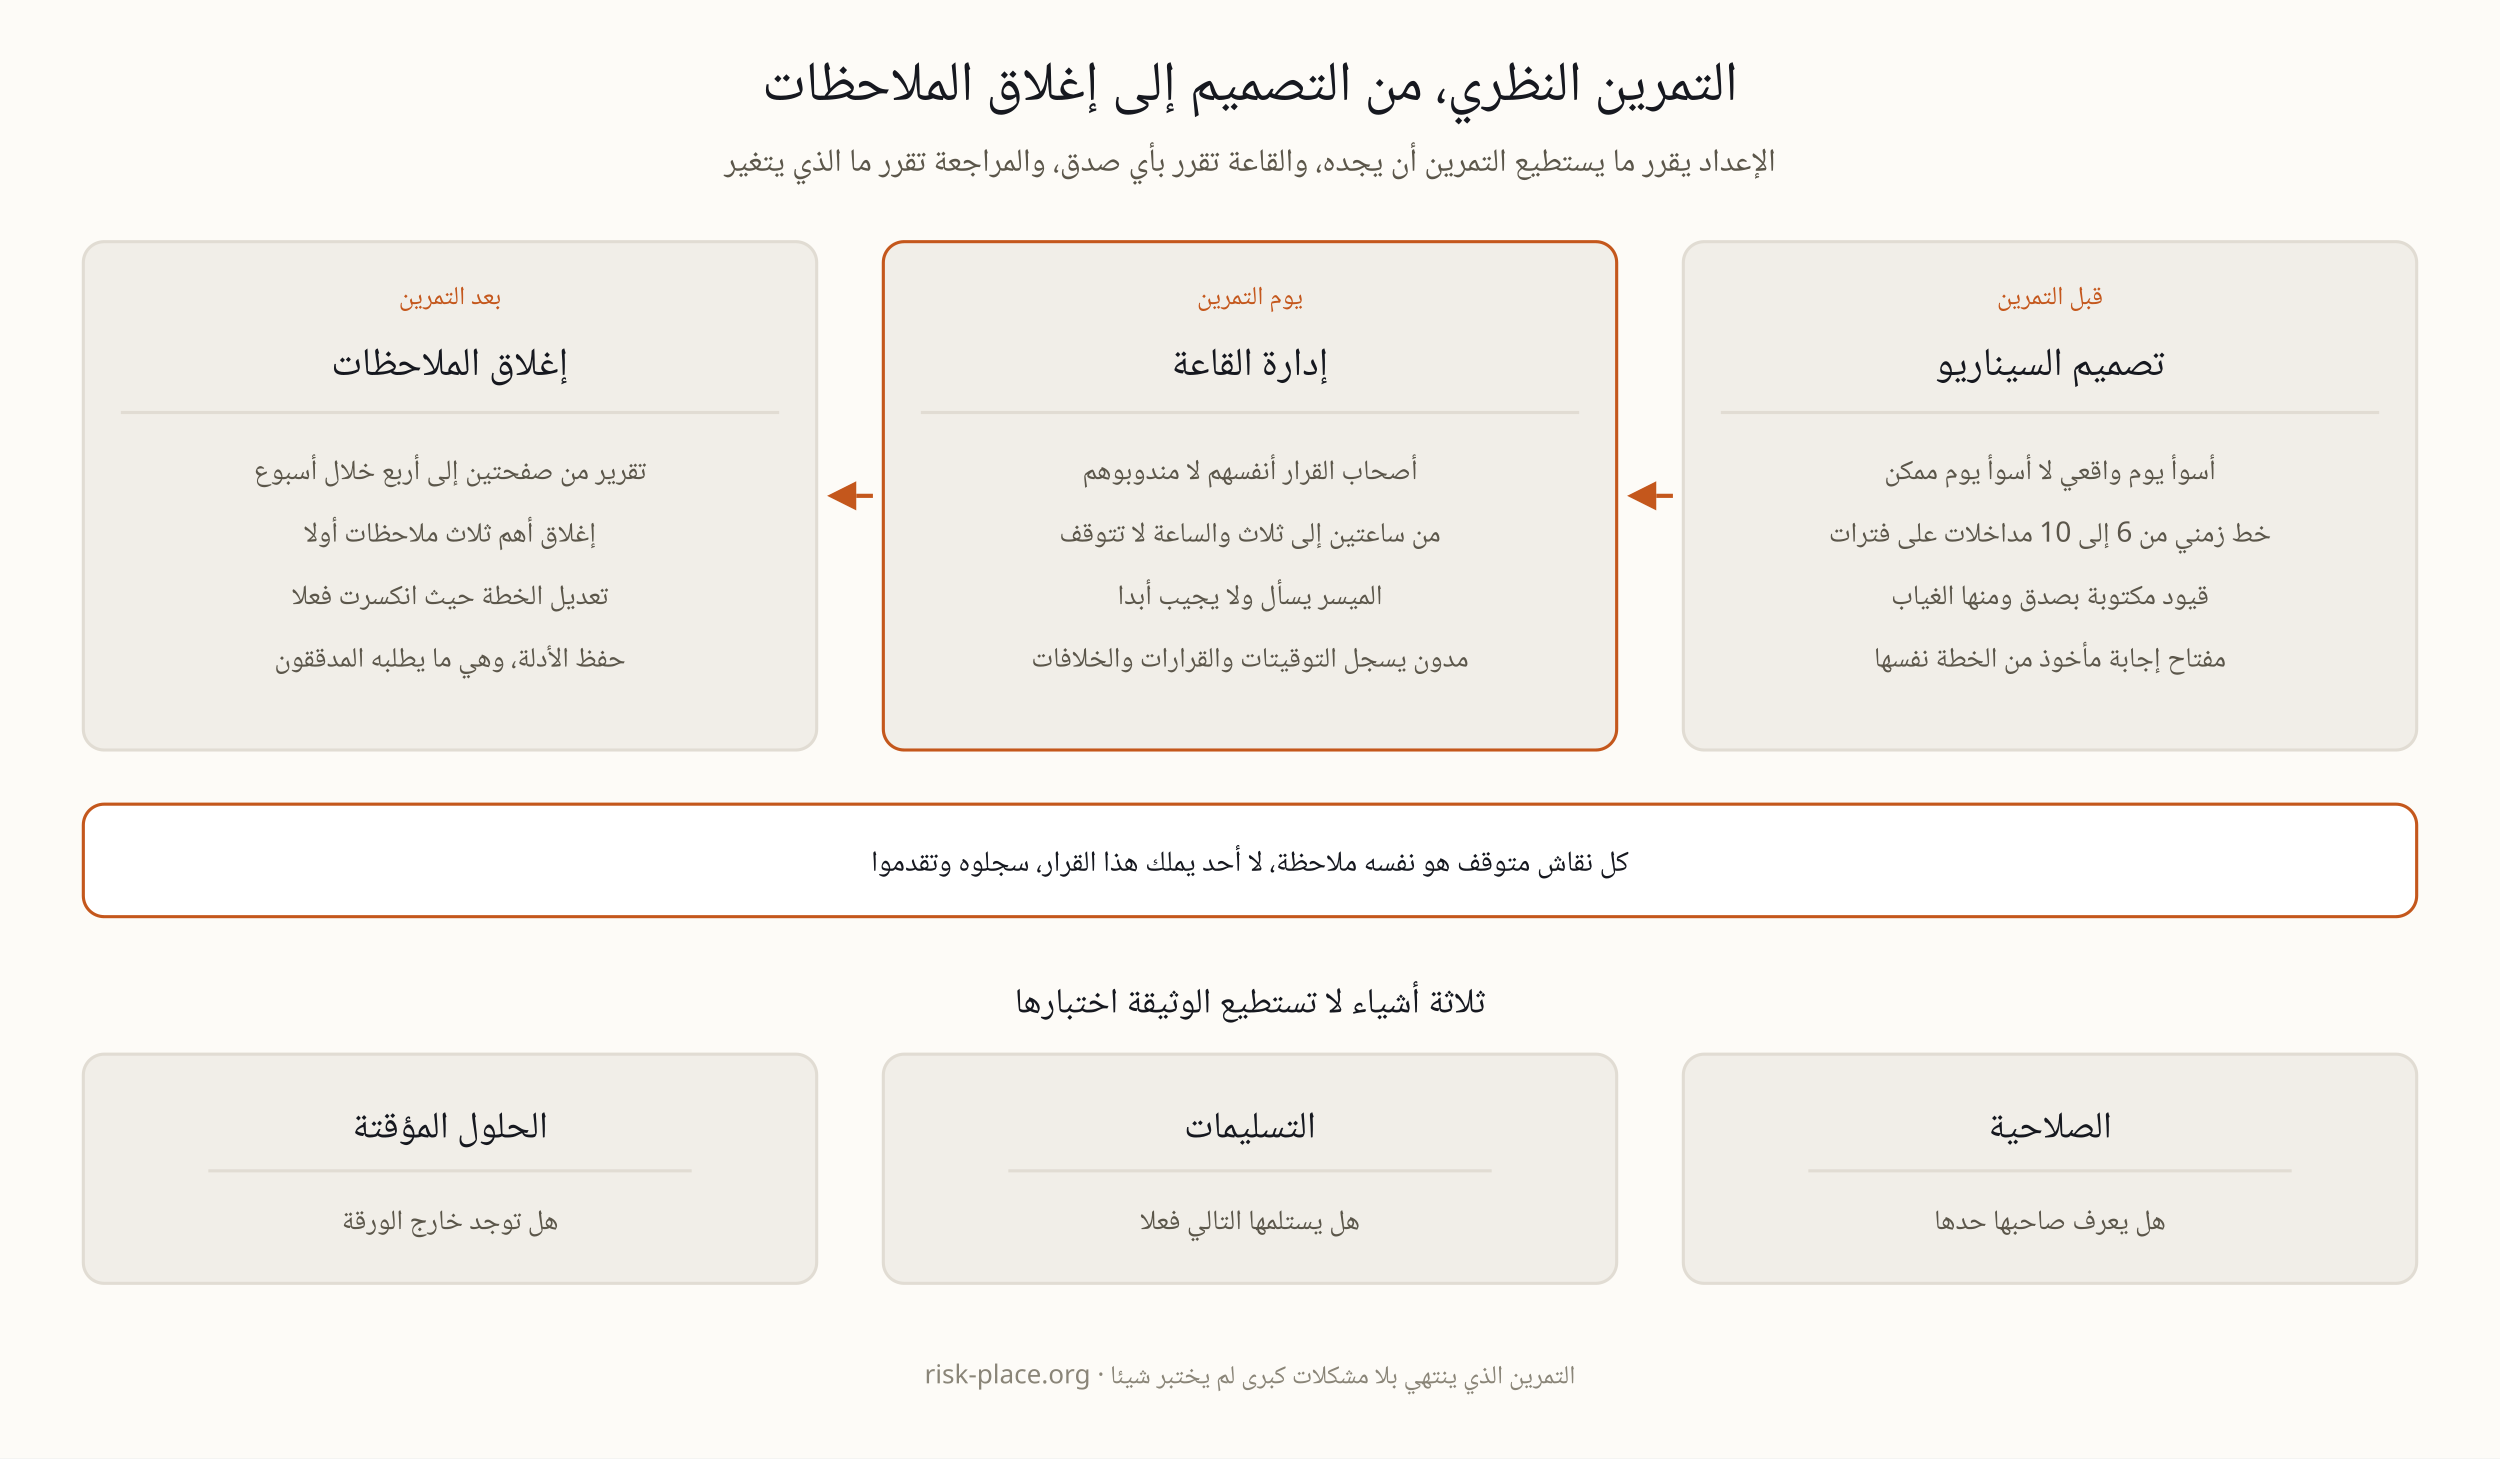
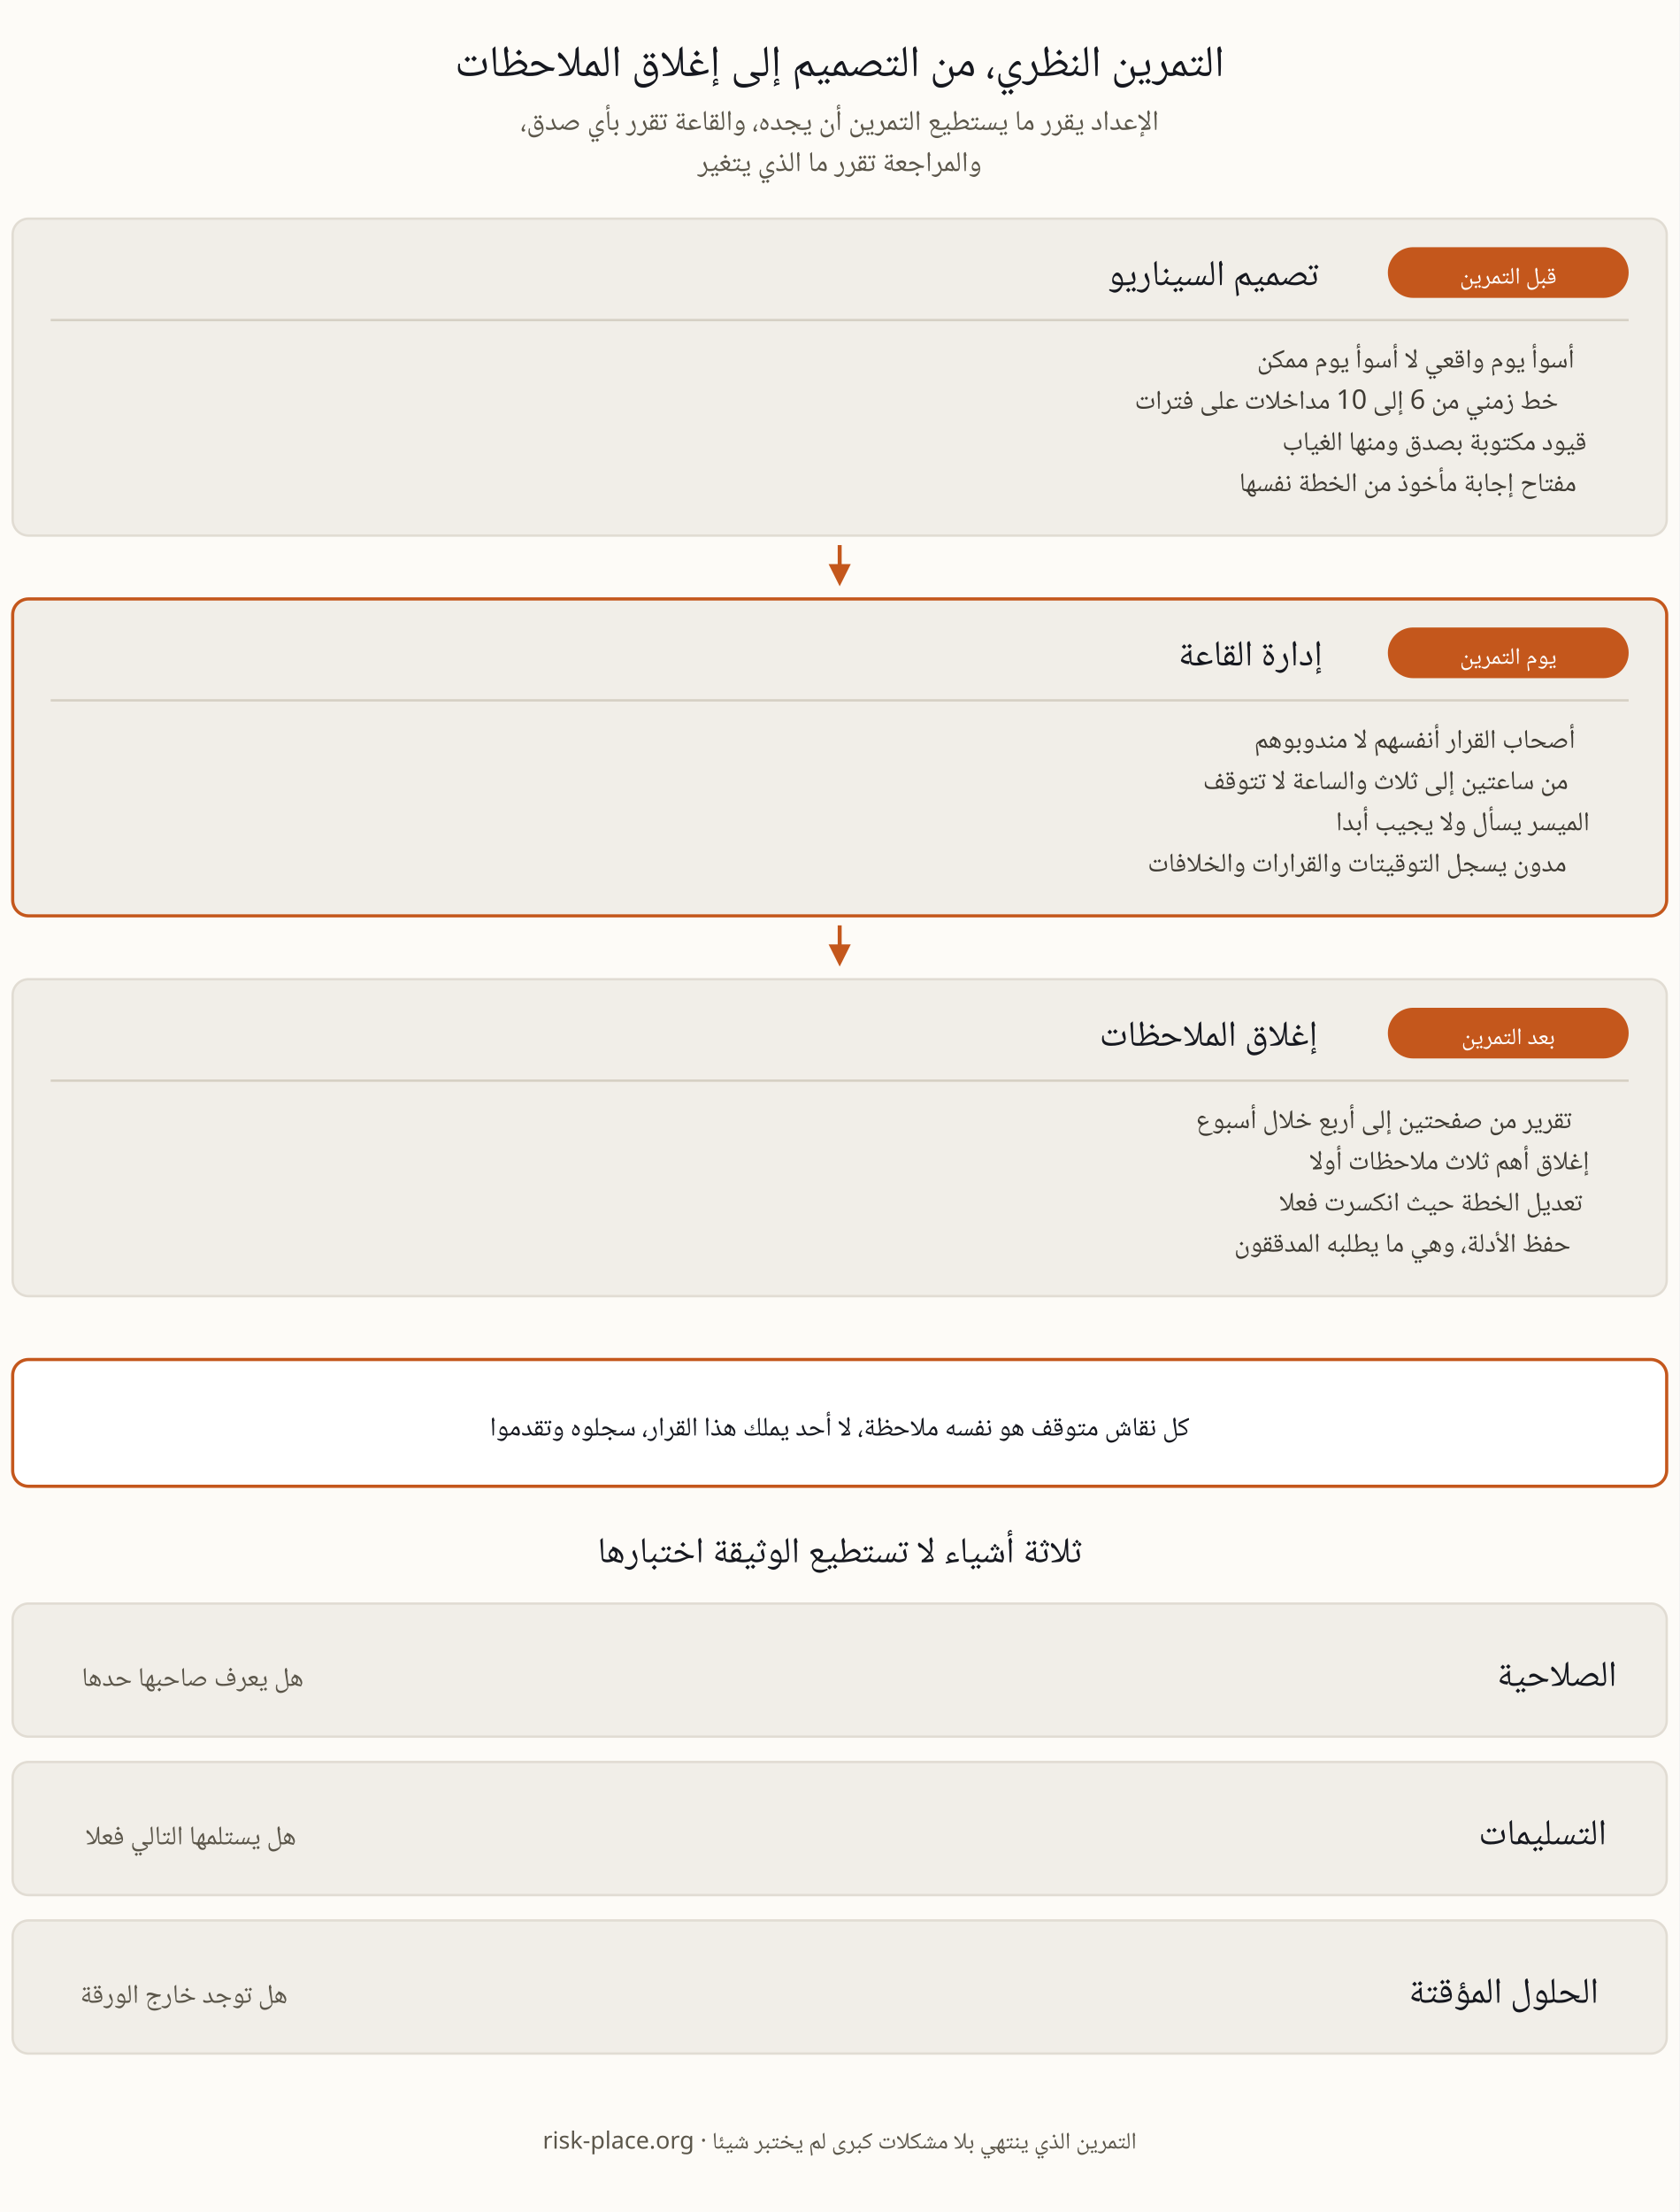
- <svg xmlns="http://www.w3.org/2000/svg" viewBox="0 0 1200 700" width="1200" height="700" direction="rtl" role="img" aria-label="مراحل التمرين النظري الثلاث، الإعداد قبل اليوم وإدارة القاعة في اليوم وإغلاق الملاحظات بعده">
-   <rect x="0" y="0" width="1200" height="700" fill="#FDFBF7" />
-   <text x="600" y="48" text-anchor="middle" direction="rtl" font-family="'Noto Naskh Arabic','Segoe UI',Tahoma,serif" font-size="27" fill="#16181F">التمرين النظري، من التصميم إلى إغلاق الملاحظات</text>
-   <text x="600" y="82" text-anchor="middle" direction="rtl" font-family="'Noto Naskh Arabic','Segoe UI',Tahoma,serif" font-size="15.5" fill="#5B564A">الإعداد يقرر ما يستطيع التمرين أن يجده، والقاعة تقرر بأي صدق، والمراجعة تقرر ما الذي يتغير</text>
-   <rect x="808" y="116" width="352" height="244" rx="10" fill="#F1EEE8" stroke="#E1DCD3" stroke-width="1.5" />
-   <text x="984" y="146" text-anchor="middle" direction="rtl" font-family="'Noto Naskh Arabic','Segoe UI',Tahoma,serif" font-size="12.5" fill="#C4571C">قبل التمرين</text>
-   <text x="984" y="180" text-anchor="middle" direction="rtl" font-family="'Noto Naskh Arabic','Segoe UI',Tahoma,serif" font-size="19" fill="#16181F">تصميم السيناريو</text>
-   <line x1="1142" y1="198" x2="826" y2="198" stroke="#E1DCD3" stroke-width="1.5" />
-   <text x="984" y="230" text-anchor="middle" direction="rtl" font-family="'Noto Naskh Arabic','Segoe UI',Tahoma,serif" font-size="13.5" fill="#5B564A">أسوأ يوم واقعي لا أسوأ يوم ممكن</text>
-   <text x="984" y="260" text-anchor="middle" direction="rtl" font-family="'Noto Naskh Arabic','Segoe UI',Tahoma,serif" font-size="13.5" fill="#5B564A">خط زمني من 6 إلى 10 مداخلات على فترات</text>
-   <text x="984" y="290" text-anchor="middle" direction="rtl" font-family="'Noto Naskh Arabic','Segoe UI',Tahoma,serif" font-size="13.5" fill="#5B564A">قيود مكتوبة بصدق ومنها الغياب</text>
-   <text x="984" y="320" text-anchor="middle" direction="rtl" font-family="'Noto Naskh Arabic','Segoe UI',Tahoma,serif" font-size="13.5" fill="#5B564A">مفتاح إجابة مأخوذ من الخطة نفسها</text>
-   <line x1="803" y1="238" x2="795" y2="238" stroke="#C4571C" stroke-width="2" />
-   <polygon points="795,231 781,238 795,245" fill="#C4571C" />
-   <rect x="424" y="116" width="352" height="244" rx="10" fill="#F1EEE8" stroke="#C4571C" stroke-width="1.5" />
-   <text x="600" y="146" text-anchor="middle" direction="rtl" font-family="'Noto Naskh Arabic','Segoe UI',Tahoma,serif" font-size="12.5" fill="#C4571C">يوم التمرين</text>
-   <text x="600" y="180" text-anchor="middle" direction="rtl" font-family="'Noto Naskh Arabic','Segoe UI',Tahoma,serif" font-size="19" fill="#16181F">إدارة القاعة</text>
-   <line x1="758" y1="198" x2="442" y2="198" stroke="#E1DCD3" stroke-width="1.5" />
-   <text x="600" y="230" text-anchor="middle" direction="rtl" font-family="'Noto Naskh Arabic','Segoe UI',Tahoma,serif" font-size="13.5" fill="#5B564A">أصحاب القرار أنفسهم لا مندوبوهم</text>
-   <text x="600" y="260" text-anchor="middle" direction="rtl" font-family="'Noto Naskh Arabic','Segoe UI',Tahoma,serif" font-size="13.5" fill="#5B564A">من ساعتين إلى ثلاث والساعة لا تتوقف</text>
-   <text x="600" y="290" text-anchor="middle" direction="rtl" font-family="'Noto Naskh Arabic','Segoe UI',Tahoma,serif" font-size="13.5" fill="#5B564A">الميسر يسأل ولا يجيب أبدا</text>
-   <text x="600" y="320" text-anchor="middle" direction="rtl" font-family="'Noto Naskh Arabic','Segoe UI',Tahoma,serif" font-size="13.5" fill="#5B564A">مدون يسجل التوقيتات والقرارات والخلافات</text>
-   <line x1="419" y1="238" x2="411" y2="238" stroke="#C4571C" stroke-width="2" />
-   <polygon points="411,231 397,238 411,245" fill="#C4571C" />
-   <rect x="40" y="116" width="352" height="244" rx="10" fill="#F1EEE8" stroke="#E1DCD3" stroke-width="1.5" />
-   <text x="216" y="146" text-anchor="middle" direction="rtl" font-family="'Noto Naskh Arabic','Segoe UI',Tahoma,serif" font-size="12.5" fill="#C4571C">بعد التمرين</text>
-   <text x="216" y="180" text-anchor="middle" direction="rtl" font-family="'Noto Naskh Arabic','Segoe UI',Tahoma,serif" font-size="19" fill="#16181F">إغلاق الملاحظات</text>
-   <line x1="374" y1="198" x2="58" y2="198" stroke="#E1DCD3" stroke-width="1.5" />
-   <text x="216" y="230" text-anchor="middle" direction="rtl" font-family="'Noto Naskh Arabic','Segoe UI',Tahoma,serif" font-size="13.5" fill="#5B564A">تقرير من صفحتين إلى أربع خلال أسبوع</text>
-   <text x="216" y="260" text-anchor="middle" direction="rtl" font-family="'Noto Naskh Arabic','Segoe UI',Tahoma,serif" font-size="13.5" fill="#5B564A">إغلاق أهم ثلاث ملاحظات أولا</text>
-   <text x="216" y="290" text-anchor="middle" direction="rtl" font-family="'Noto Naskh Arabic','Segoe UI',Tahoma,serif" font-size="13.5" fill="#5B564A">تعديل الخطة حيث انكسرت فعلا</text>
-   <text x="216" y="320" text-anchor="middle" direction="rtl" font-family="'Noto Naskh Arabic','Segoe UI',Tahoma,serif" font-size="13.5" fill="#5B564A">حفظ الأدلة، وهي ما يطلبه المدققون</text>
-   <rect x="40" y="386" width="1120" height="54" rx="10" fill="#FFFFFF" stroke="#C4571C" stroke-width="1.5" />
-   <text x="600" y="418" text-anchor="middle" direction="rtl" font-family="'Noto Naskh Arabic','Segoe UI',Tahoma,serif" font-size="14" fill="#16181F">كل نقاش متوقف هو نفسه ملاحظة، لا أحد يملك هذا القرار، سجلوه وتقدموا</text>
-   <text x="600" y="486" text-anchor="middle" direction="rtl" font-family="'Noto Naskh Arabic','Segoe UI',Tahoma,serif" font-size="17" fill="#16181F">ثلاثة أشياء لا تستطيع الوثيقة اختبارها</text>
-   <rect x="808" y="506" width="352" height="110" rx="10" fill="#F1EEE8" stroke="#E1DCD3" stroke-width="1.5" />
-   <text x="984" y="546" text-anchor="middle" direction="rtl" font-family="'Noto Naskh Arabic','Segoe UI',Tahoma,serif" font-size="18" fill="#16181F">الصلاحية</text>
-   <line x1="1100" y1="562" x2="868" y2="562" stroke="#E1DCD3" stroke-width="1.5" />
-   <text x="984" y="590" text-anchor="middle" direction="rtl" font-family="'Noto Naskh Arabic','Segoe UI',Tahoma,serif" font-size="13.5" fill="#5B564A">هل يعرف صاحبها حدها</text>
-   <rect x="424" y="506" width="352" height="110" rx="10" fill="#F1EEE8" stroke="#E1DCD3" stroke-width="1.5" />
-   <text x="600" y="546" text-anchor="middle" direction="rtl" font-family="'Noto Naskh Arabic','Segoe UI',Tahoma,serif" font-size="18" fill="#16181F">التسليمات</text>
-   <line x1="716" y1="562" x2="484" y2="562" stroke="#E1DCD3" stroke-width="1.5" />
-   <text x="600" y="590" text-anchor="middle" direction="rtl" font-family="'Noto Naskh Arabic','Segoe UI',Tahoma,serif" font-size="13.5" fill="#5B564A">هل يستلمها التالي فعلا</text>
-   <rect x="40" y="506" width="352" height="110" rx="10" fill="#F1EEE8" stroke="#E1DCD3" stroke-width="1.5" />
-   <text x="216" y="546" text-anchor="middle" direction="rtl" font-family="'Noto Naskh Arabic','Segoe UI',Tahoma,serif" font-size="18" fill="#16181F">الحلول المؤقتة</text>
-   <line x1="332" y1="562" x2="100" y2="562" stroke="#E1DCD3" stroke-width="1.5" />
-   <text x="216" y="590" text-anchor="middle" direction="rtl" font-family="'Noto Naskh Arabic','Segoe UI',Tahoma,serif" font-size="13.5" fill="#5B564A">هل توجد خارج الورقة</text>
-   <text x="600" y="664" text-anchor="middle" direction="rtl" font-family="'Noto Naskh Arabic','Segoe UI',Tahoma,serif" font-size="12.5" fill="#8A8578">التمرين الذي ينتهي بلا مشكلات كبرى لم يختبر شيئا · risk-place.org</text>
+ <svg xmlns="http://www.w3.org/2000/svg" viewBox="0 0 1060 1396" width="1060" height="1396" direction="rtl" role="img" aria-label="مراحل التمرين النظري الثلاث، الإعداد قبل اليوم وإدارة القاعة في اليوم وإغلاق الملاحظات بعده">
+   <rect x="0" y="0" width="1060" height="1396" fill="#FDFBF7" />
+   <text x="530" y="48" text-anchor="middle" font-family="'Noto Naskh Arabic','Segoe UI',Tahoma,serif" font-size="28" fill="#16181F">التمرين النظري، من التصميم إلى إغلاق الملاحظات</text>
+   <text x="530" y="82" text-anchor="middle" font-family="'Noto Naskh Arabic','Segoe UI',Tahoma,serif" font-size="18" fill="#5B564A">الإعداد يقرر ما يستطيع التمرين أن يجده، والقاعة تقرر بأي صدق،</text>
+   <text x="530" y="108" text-anchor="middle" font-family="'Noto Naskh Arabic','Segoe UI',Tahoma,serif" font-size="18" fill="#5B564A">والمراجعة تقرر ما الذي يتغير</text>
+   <rect x="8" y="138" width="1044" height="200" rx="10" fill="#F1EEE8" stroke="#E1DCD3" stroke-width="1.5" />
+   <rect x="876" y="156" width="152" height="32" rx="16" fill="#C4571C" />
+   <text x="952" y="179" text-anchor="middle" font-family="'Noto Naskh Arabic','Segoe UI',Tahoma,serif" font-size="15" fill="#FFFFFF">قبل التمرين</text>
+   <text x="765.8" y="180" text-anchor="middle" font-family="'Noto Naskh Arabic','Segoe UI',Tahoma,serif" font-size="23" fill="#16181F">تصميم السيناريو</text>
+   <line x1="32" y1="202" x2="1028" y2="202" stroke="#D6D0C4" stroke-width="1.5" />
+   <text x="893.6" y="232" text-anchor="middle" font-family="'Noto Naskh Arabic','Segoe UI',Tahoma,serif" font-size="17" fill="#3F3B33">أسوأ يوم واقعي لا أسوأ يوم ممكن</text>
+   <text x="849.9" y="258" text-anchor="middle" font-family="'Noto Naskh Arabic','Segoe UI',Tahoma,serif" font-size="17" fill="#3F3B33">خط زمني من 6 إلى 10 مداخلات على فترات</text>
+   <text x="905.4" y="284" text-anchor="middle" font-family="'Noto Naskh Arabic','Segoe UI',Tahoma,serif" font-size="17" fill="#3F3B33">قيود مكتوبة بصدق ومنها الغياب</text>
+   <text x="888.6" y="310" text-anchor="middle" font-family="'Noto Naskh Arabic','Segoe UI',Tahoma,serif" font-size="17" fill="#3F3B33">مفتاح إجابة مأخوذ من الخطة نفسها</text>
+   <line x1="530" y1="344" x2="530" y2="358" stroke="#C4571C" stroke-width="2.5" />
+   <polygon points="523,356 530,370 537,356" fill="#C4571C" />
+   <rect x="8" y="378" width="1044" height="200" rx="10" fill="#F1EEE8" stroke="#C4571C" stroke-width="2" />
+   <rect x="876" y="396" width="152" height="32" rx="16" fill="#C4571C" />
+   <text x="952" y="419" text-anchor="middle" font-family="'Noto Naskh Arabic','Segoe UI',Tahoma,serif" font-size="15" fill="#FFFFFF">يوم التمرين</text>
+   <text x="789.3" y="420" text-anchor="middle" font-family="'Noto Naskh Arabic','Segoe UI',Tahoma,serif" font-size="23" fill="#16181F">إدارة القاعة</text>
+   <line x1="32" y1="442" x2="1028" y2="442" stroke="#D6D0C4" stroke-width="1.5" />
+   <text x="893.0" y="472" text-anchor="middle" font-family="'Noto Naskh Arabic','Segoe UI',Tahoma,serif" font-size="17" fill="#3F3B33">أصحاب القرار أنفسهم لا مندوبوهم</text>
+   <text x="874.6" y="498" text-anchor="middle" font-family="'Noto Naskh Arabic','Segoe UI',Tahoma,serif" font-size="17" fill="#3F3B33">من ساعتين إلى ثلاث والساعة لا تتوقف</text>
+   <text x="923.3" y="524" text-anchor="middle" font-family="'Noto Naskh Arabic','Segoe UI',Tahoma,serif" font-size="17" fill="#3F3B33">الميسر يسأل ولا يجيب أبدا</text>
+   <text x="856.6" y="550" text-anchor="middle" font-family="'Noto Naskh Arabic','Segoe UI',Tahoma,serif" font-size="17" fill="#3F3B33">مدون يسجل التوقيتات والقرارات والخلافات</text>
+   <line x1="530" y1="584" x2="530" y2="598" stroke="#C4571C" stroke-width="2.5" />
+   <polygon points="523,596 530,610 537,596" fill="#C4571C" />
+   <rect x="8" y="618" width="1044" height="200" rx="10" fill="#F1EEE8" stroke="#E1DCD3" stroke-width="1.5" />
+   <rect x="876" y="636" width="152" height="32" rx="16" fill="#C4571C" />
+   <text x="952" y="659" text-anchor="middle" font-family="'Noto Naskh Arabic','Segoe UI',Tahoma,serif" font-size="15" fill="#FFFFFF">بعد التمرين</text>
+   <text x="763.0" y="660" text-anchor="middle" font-family="'Noto Naskh Arabic','Segoe UI',Tahoma,serif" font-size="23" fill="#16181F">إغلاق الملاحظات</text>
+   <line x1="32" y1="682" x2="1028" y2="682" stroke="#D6D0C4" stroke-width="1.5" />
+   <text x="873.4" y="712" text-anchor="middle" font-family="'Noto Naskh Arabic','Segoe UI',Tahoma,serif" font-size="17" fill="#3F3B33">تقرير من صفحتين إلى أربع خلال أسبوع</text>
+   <text x="914.9" y="738" text-anchor="middle" font-family="'Noto Naskh Arabic','Segoe UI',Tahoma,serif" font-size="17" fill="#3F3B33">إغلاق أهم ثلاث ملاحظات أولا</text>
+   <text x="903.1" y="764" text-anchor="middle" font-family="'Noto Naskh Arabic','Segoe UI',Tahoma,serif" font-size="17" fill="#3F3B33">تعديل الخطة حيث انكسرت فعلا</text>
+   <text x="885.2" y="790" text-anchor="middle" font-family="'Noto Naskh Arabic','Segoe UI',Tahoma,serif" font-size="17" fill="#3F3B33">حفظ الأدلة، وهي ما يطلبه المدققون</text>
+   <rect x="8" y="858" width="1044" height="80" rx="10" fill="#FFFFFF" stroke="#C4571C" stroke-width="2" />
+   <text x="530" y="906" text-anchor="middle" font-family="'Noto Naskh Arabic','Segoe UI',Tahoma,serif" font-size="17" fill="#16181F">كل نقاش متوقف هو نفسه ملاحظة، لا أحد يملك هذا القرار، سجلوه وتقدموا</text>
+   <text x="530" y="986" text-anchor="middle" font-family="'Noto Naskh Arabic','Segoe UI',Tahoma,serif" font-size="23" fill="#16181F">ثلاثة أشياء لا تستطيع الوثيقة اختبارها</text>
+   <rect x="8" y="1012" width="1044" height="84" rx="10" fill="#F1EEE8" stroke="#E1DCD3" stroke-width="1.5" />
+   <text x="982.6" y="1064" text-anchor="middle" font-family="'Noto Naskh Arabic','Segoe UI',Tahoma,serif" font-size="23" fill="#16181F">الصلاحية</text>
+   <text x="121.6" y="1064" text-anchor="middle" font-family="'Noto Naskh Arabic','Segoe UI',Tahoma,serif" font-size="17" fill="#5B564A">هل يعرف صاحبها حدها</text>
+   <rect x="8" y="1112" width="1044" height="84" rx="10" fill="#F1EEE8" stroke="#E1DCD3" stroke-width="1.5" />
+   <text x="973.7" y="1164" text-anchor="middle" font-family="'Noto Naskh Arabic','Segoe UI',Tahoma,serif" font-size="23" fill="#16181F">التسليمات</text>
+   <text x="120.5" y="1164" text-anchor="middle" font-family="'Noto Naskh Arabic','Segoe UI',Tahoma,serif" font-size="17" fill="#5B564A">هل يستلمها التالي فعلا</text>
+   <rect x="8" y="1212" width="1044" height="84" rx="10" fill="#F1EEE8" stroke="#E1DCD3" stroke-width="1.5" />
+   <text x="949.0" y="1264" text-anchor="middle" font-family="'Noto Naskh Arabic','Segoe UI',Tahoma,serif" font-size="23" fill="#16181F">الحلول المؤقتة</text>
+   <text x="116.0" y="1264" text-anchor="middle" font-family="'Noto Naskh Arabic','Segoe UI',Tahoma,serif" font-size="17" fill="#5B564A">هل توجد خارج الورقة</text>
+   <text x="530" y="1356" text-anchor="middle" font-family="'Noto Naskh Arabic','Segoe UI',Tahoma,serif" font-size="15" fill="#5B564A">التمرين الذي ينتهي بلا مشكلات كبرى لم يختبر شيئا · risk-place.org</text>
</svg>
